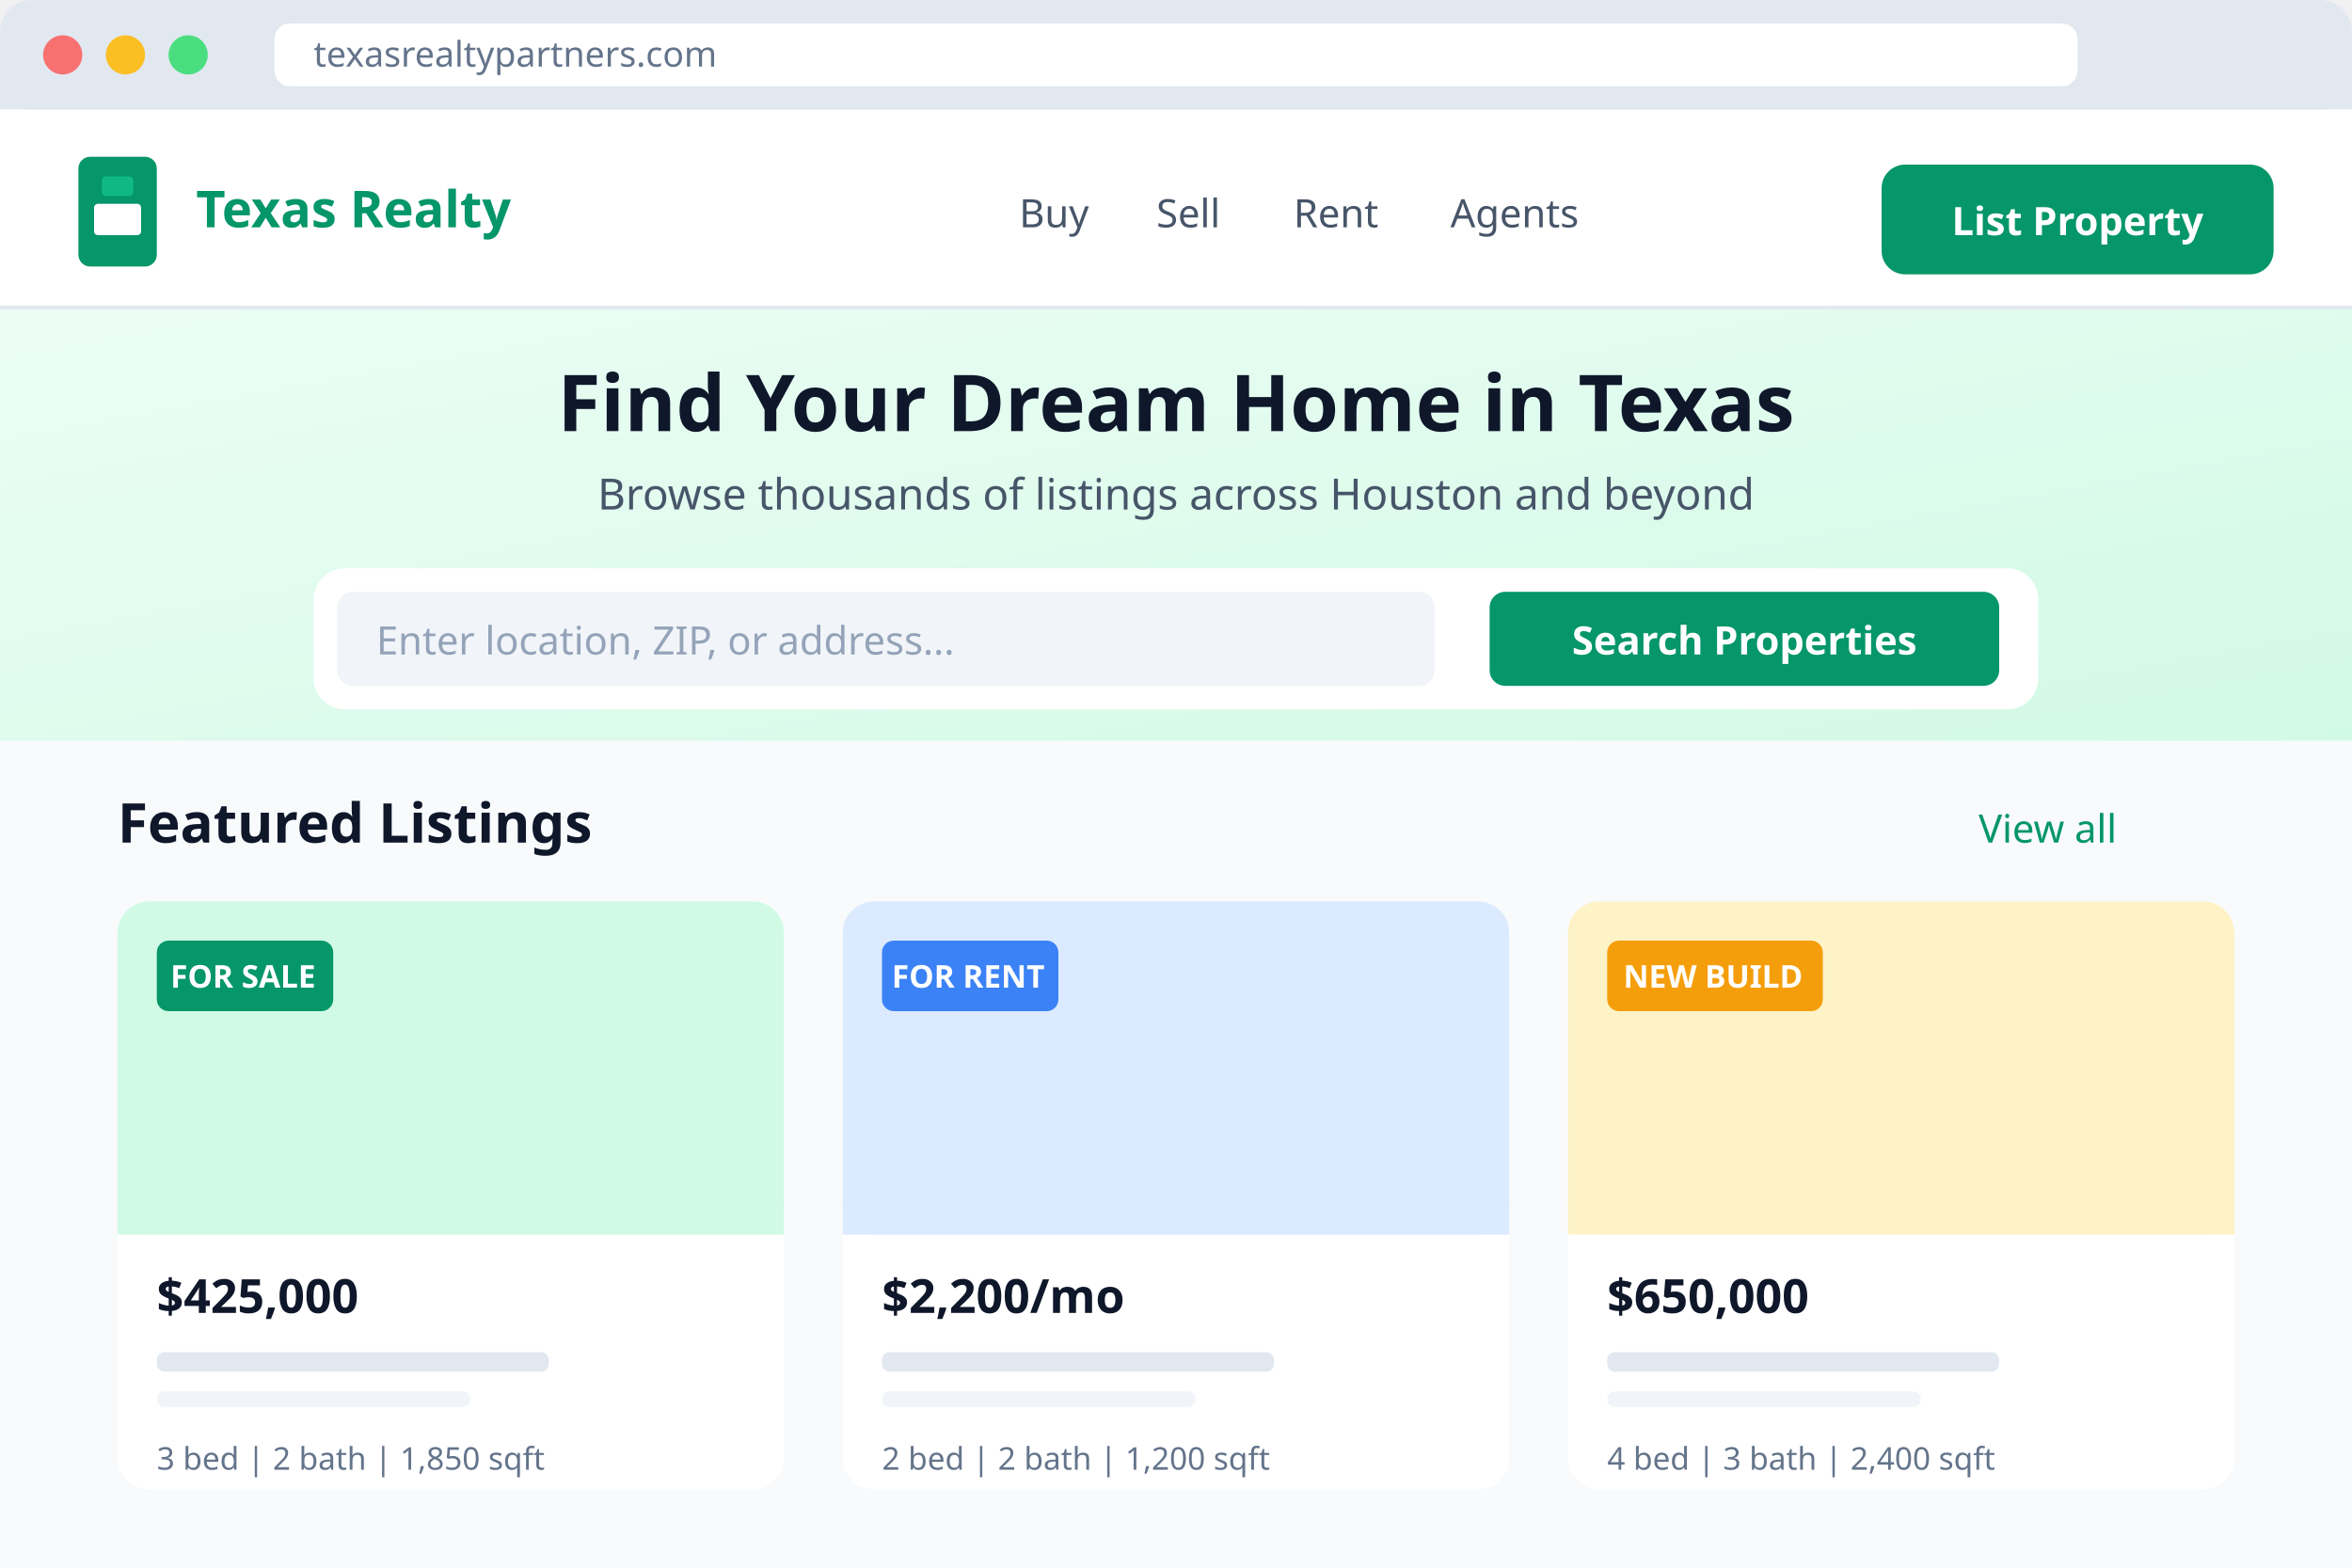
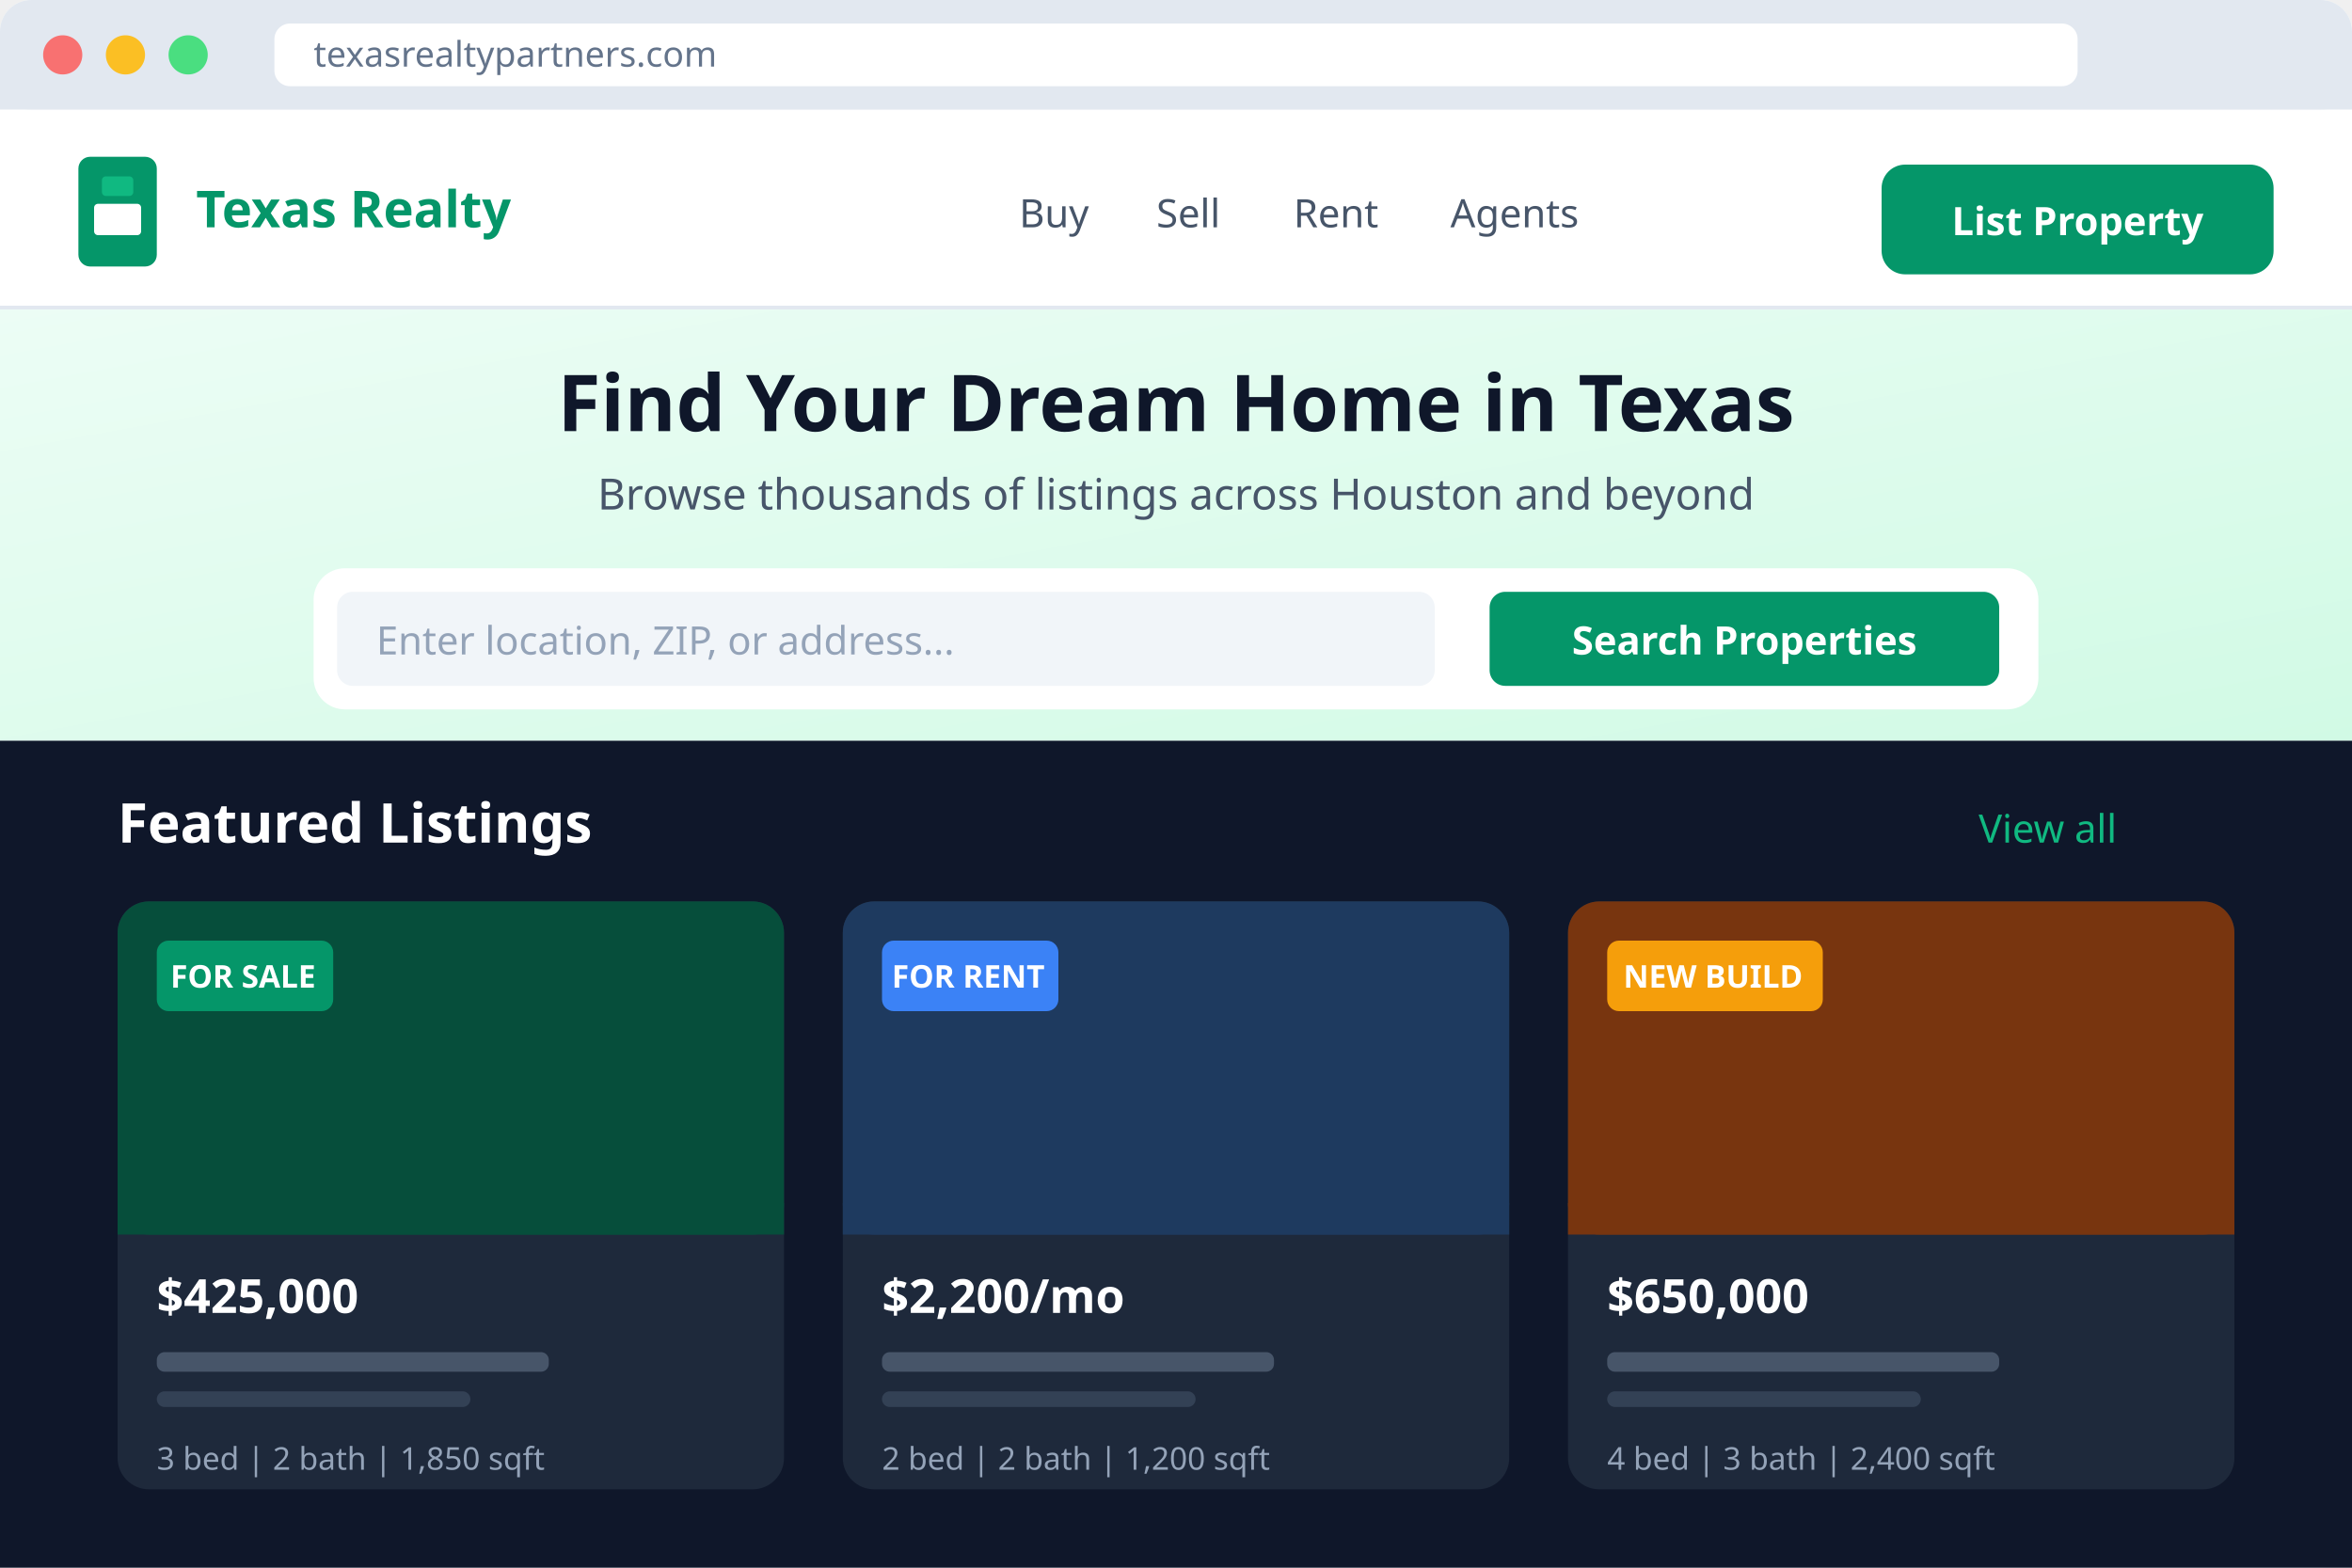
<svg xmlns="http://www.w3.org/2000/svg" width="600" height="400" viewBox="0 0 600 400">
  <rect fill="#f8fafc" width="600" height="400" rx="8" />
  <rect fill="#e2e8f0" x="0" y="0" width="600" height="28" rx="8" />
  <rect fill="#e2e8f0" x="0" y="20" width="600" height="8" />
  <circle fill="#f87171" cx="16" cy="14" r="5" />
  <circle fill="#fbbf24" cx="32" cy="14" r="5" />
  <circle fill="#4ade80" cx="48" cy="14" r="5" />
  <rect fill="#ffffff" x="70" y="6" width="460" height="16" rx="4" />
  <text x="80" y="17" font-family="system-ui, sans-serif" font-size="9" fill="#64748b">texasrealtypartners.com</text>
  <rect fill="#ffffff" x="0" y="28" width="600" height="50" />
  <rect fill="#e2e8f0" x="0" y="78" width="600" height="1" />
  <rect fill="#059669" x="20" y="40" width="20" height="28" rx="3" />
  <rect fill="#ffffff" x="24" y="52" width="12" height="8" rx="1" />
  <rect fill="#10b981" x="26" y="45" width="8" height="5" rx="1" />
  <text x="50" y="58" font-family="system-ui, sans-serif" font-size="13" font-weight="bold" fill="#059669">Texas Realty</text>
  <text x="260" y="58" font-family="system-ui, sans-serif" font-size="10" fill="#475569">Buy</text>
  <text x="295" y="58" font-family="system-ui, sans-serif" font-size="10" fill="#475569">Sell</text>
  <text x="330" y="58" font-family="system-ui, sans-serif" font-size="10" fill="#475569">Rent</text>
  <text x="370" y="58" font-family="system-ui, sans-serif" font-size="10" fill="#475569">Agents</text>
  <rect fill="#059669" x="480" y="42" width="100" height="28" rx="6" />
  <text x="530" y="60" font-family="system-ui, sans-serif" font-size="10" font-weight="600" fill="#ffffff" text-anchor="middle">List Property</text>
  <defs>
    <linearGradient id="realtyHero" x1="0%" y1="0%" x2="100%" y2="100%">
      <stop offset="0%" style="stop-color:#ecfdf5" />
      <stop offset="100%" style="stop-color:#d1fae5" />
    </linearGradient>
  </defs>
  <rect fill="url(#realtyHero)" x="0" y="79" width="600" height="110" />
  <text x="300" y="110" font-family="system-ui, sans-serif" font-size="20" font-weight="bold" fill="#0f172a" text-anchor="middle">Find Your Dream Home in Texas</text>
  <text x="300" y="130" font-family="system-ui, sans-serif" font-size="11" fill="#475569" text-anchor="middle">Browse thousands of listings across Houston and beyond</text>
  <rect fill="#ffffff" x="80" y="145" width="440" height="36" rx="8" />
  <rect fill="#f1f5f9" x="86" y="151" width="280" height="24" rx="4" />
  <text x="96" y="167" font-family="system-ui, sans-serif" font-size="10" fill="#94a3b8">Enter location, ZIP, or address...</text>
  <rect fill="#059669" x="380" y="151" width="130" height="24" rx="4" />
  <text x="445" y="167" font-family="system-ui, sans-serif" font-size="10" font-weight="600" fill="#ffffff" text-anchor="middle">Search Properties</text>
-   <rect fill="#f8fafc" x="0" y="189" width="600" height="211" />
-   <text x="30" y="215" font-family="system-ui, sans-serif" font-size="14" font-weight="bold" fill="#0f172a">Featured Listings</text>
-   <text x="540" y="215" font-family="system-ui, sans-serif" font-size="10" fill="#059669" text-anchor="end">View all</text>
-   <rect fill="#ffffff" x="30" y="230" width="170" height="150" rx="8" />
-   <rect fill="#d1fae5" x="30" y="230" width="170" height="85" rx="8" />
-   <rect fill="#d1fae5" x="30" y="307" width="170" height="8" />
+   <rect fill="#0f172a" x="0" y="189" width="600" height="211" />
+   <text x="30" y="215" font-family="system-ui, sans-serif" font-size="14" font-weight="bold" fill="#ffffff">Featured Listings</text>
+   <text x="540" y="215" font-family="system-ui, sans-serif" font-size="10" fill="#10b981" text-anchor="end">View all</text>
+   <rect fill="#1e293b" x="30" y="230" width="170" height="150" rx="8" />
+   <rect fill="#064e3b" x="30" y="230" width="170" height="85" rx="8" />
+   <rect fill="#064e3b" x="30" y="307" width="170" height="8" />
  <rect fill="#059669" x="40" y="240" width="45" height="18" rx="3" />
  <text x="62" y="252" font-family="system-ui, sans-serif" font-size="8" font-weight="600" fill="#ffffff" text-anchor="middle">FOR SALE</text>
-   <text x="40" y="335" font-family="system-ui, sans-serif" font-size="12" font-weight="bold" fill="#0f172a">$425,000</text>
-   <rect fill="#e2e8f0" x="40" y="345" width="100" height="5" rx="2" />
-   <rect fill="#f1f5f9" x="40" y="355" width="80" height="4" rx="2" />
-   <text x="40" y="375" font-family="system-ui, sans-serif" font-size="8" fill="#64748b">3 bed  |  2 bath  |  1,850 sqft</text>
-   <rect fill="#ffffff" x="215" y="230" width="170" height="150" rx="8" />
-   <rect fill="#dbeafe" x="215" y="230" width="170" height="85" rx="8" />
-   <rect fill="#dbeafe" x="215" y="307" width="170" height="8" />
+   <text x="40" y="335" font-family="system-ui, sans-serif" font-size="12" font-weight="bold" fill="#ffffff">$425,000</text>
+   <rect fill="#475569" x="40" y="345" width="100" height="5" rx="2" />
+   <rect fill="#334155" x="40" y="355" width="80" height="4" rx="2" />
+   <text x="40" y="375" font-family="system-ui, sans-serif" font-size="8" fill="#94a3b8">3 bed  |  2 bath  |  1,850 sqft</text>
+   <rect fill="#1e293b" x="215" y="230" width="170" height="150" rx="8" />
+   <rect fill="#1e3a5f" x="215" y="230" width="170" height="85" rx="8" />
+   <rect fill="#1e3a5f" x="215" y="307" width="170" height="8" />
  <rect fill="#3b82f6" x="225" y="240" width="45" height="18" rx="3" />
  <text x="247" y="252" font-family="system-ui, sans-serif" font-size="8" font-weight="600" fill="#ffffff" text-anchor="middle">FOR RENT</text>
-   <text x="225" y="335" font-family="system-ui, sans-serif" font-size="12" font-weight="bold" fill="#0f172a">$2,200/mo</text>
-   <rect fill="#e2e8f0" x="225" y="345" width="100" height="5" rx="2" />
-   <rect fill="#f1f5f9" x="225" y="355" width="80" height="4" rx="2" />
-   <text x="225" y="375" font-family="system-ui, sans-serif" font-size="8" fill="#64748b">2 bed  |  2 bath  |  1,200 sqft</text>
-   <rect fill="#ffffff" x="400" y="230" width="170" height="150" rx="8" />
-   <rect fill="#fef3c7" x="400" y="230" width="170" height="85" rx="8" />
-   <rect fill="#fef3c7" x="400" y="307" width="170" height="8" />
+   <text x="225" y="335" font-family="system-ui, sans-serif" font-size="12" font-weight="bold" fill="#ffffff">$2,200/mo</text>
+   <rect fill="#475569" x="225" y="345" width="100" height="5" rx="2" />
+   <rect fill="#334155" x="225" y="355" width="80" height="4" rx="2" />
+   <text x="225" y="375" font-family="system-ui, sans-serif" font-size="8" fill="#94a3b8">2 bed  |  2 bath  |  1,200 sqft</text>
+   <rect fill="#1e293b" x="400" y="230" width="170" height="150" rx="8" />
+   <rect fill="#78350f" x="400" y="230" width="170" height="85" rx="8" />
+   <rect fill="#78350f" x="400" y="307" width="170" height="8" />
  <rect fill="#f59e0b" x="410" y="240" width="55" height="18" rx="3" />
  <text x="437" y="252" font-family="system-ui, sans-serif" font-size="8" font-weight="600" fill="#ffffff" text-anchor="middle">NEW BUILD</text>
-   <text x="410" y="335" font-family="system-ui, sans-serif" font-size="12" font-weight="bold" fill="#0f172a">$650,000</text>
-   <rect fill="#e2e8f0" x="410" y="345" width="100" height="5" rx="2" />
-   <rect fill="#f1f5f9" x="410" y="355" width="80" height="4" rx="2" />
-   <text x="410" y="375" font-family="system-ui, sans-serif" font-size="8" fill="#64748b">4 bed  |  3 bath  |  2,400 sqft</text>
+   <text x="410" y="335" font-family="system-ui, sans-serif" font-size="12" font-weight="bold" fill="#ffffff">$650,000</text>
+   <rect fill="#475569" x="410" y="345" width="100" height="5" rx="2" />
+   <rect fill="#334155" x="410" y="355" width="80" height="4" rx="2" />
+   <text x="410" y="375" font-family="system-ui, sans-serif" font-size="8" fill="#94a3b8">4 bed  |  3 bath  |  2,400 sqft</text>
</svg>
